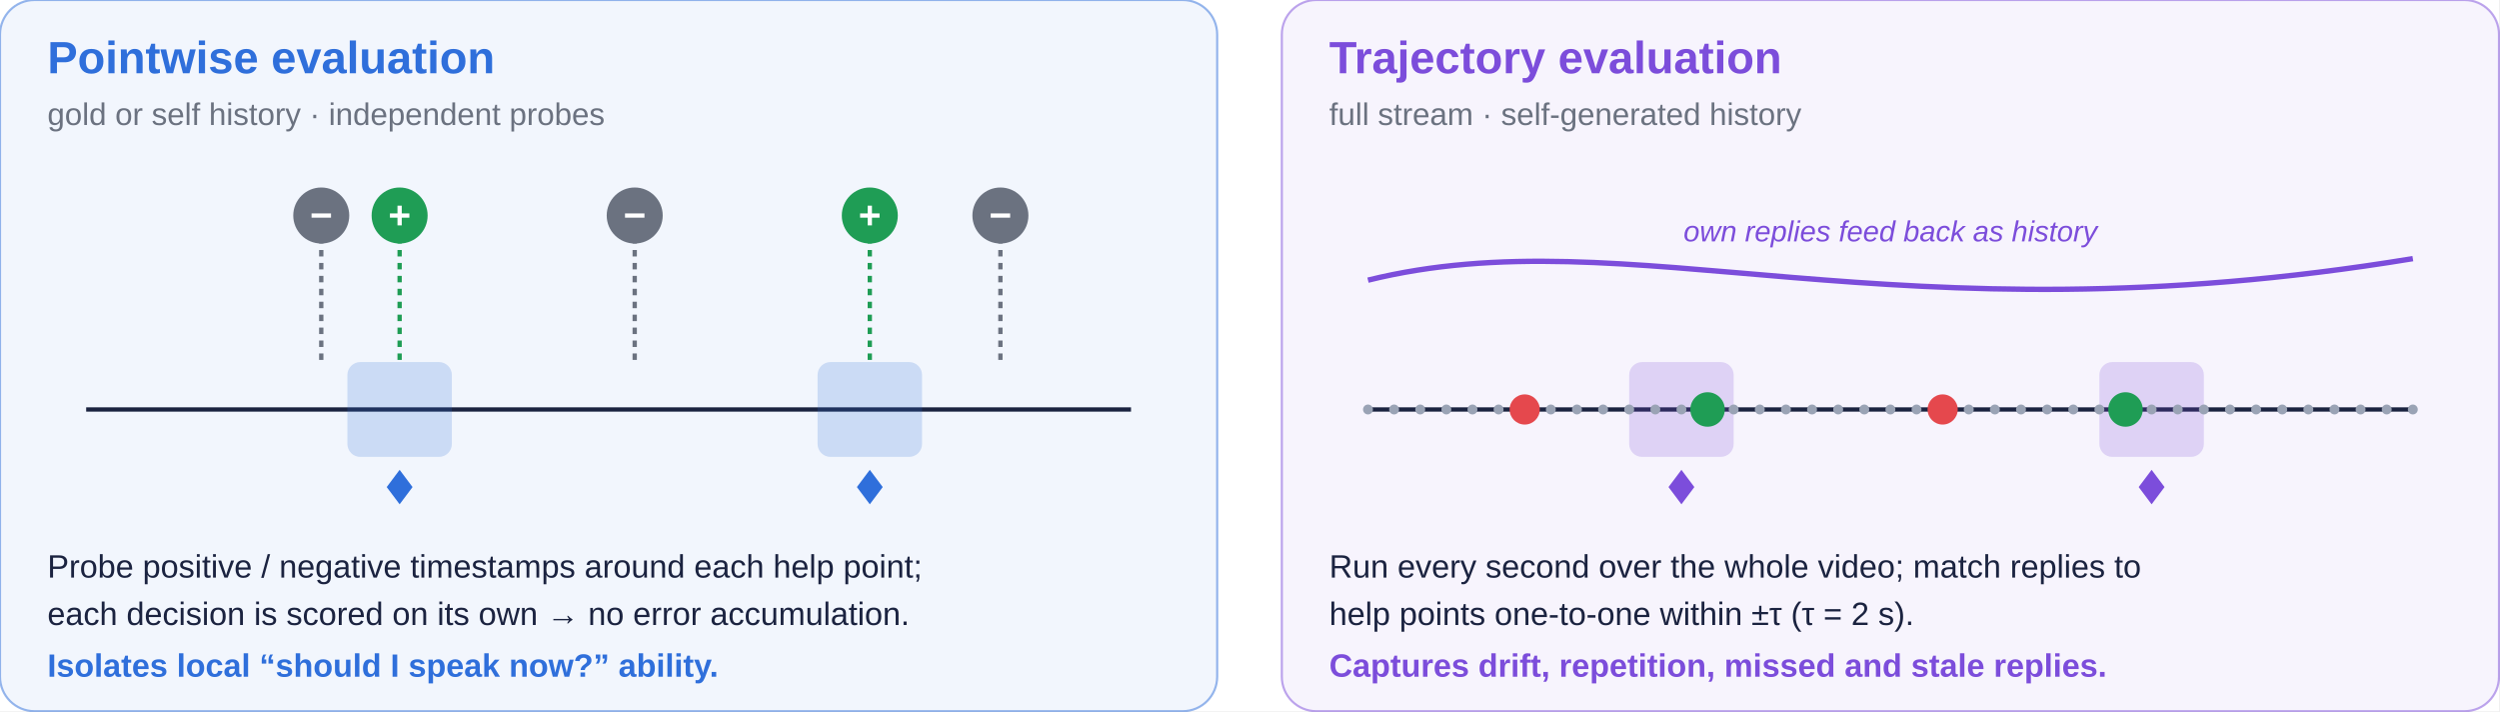
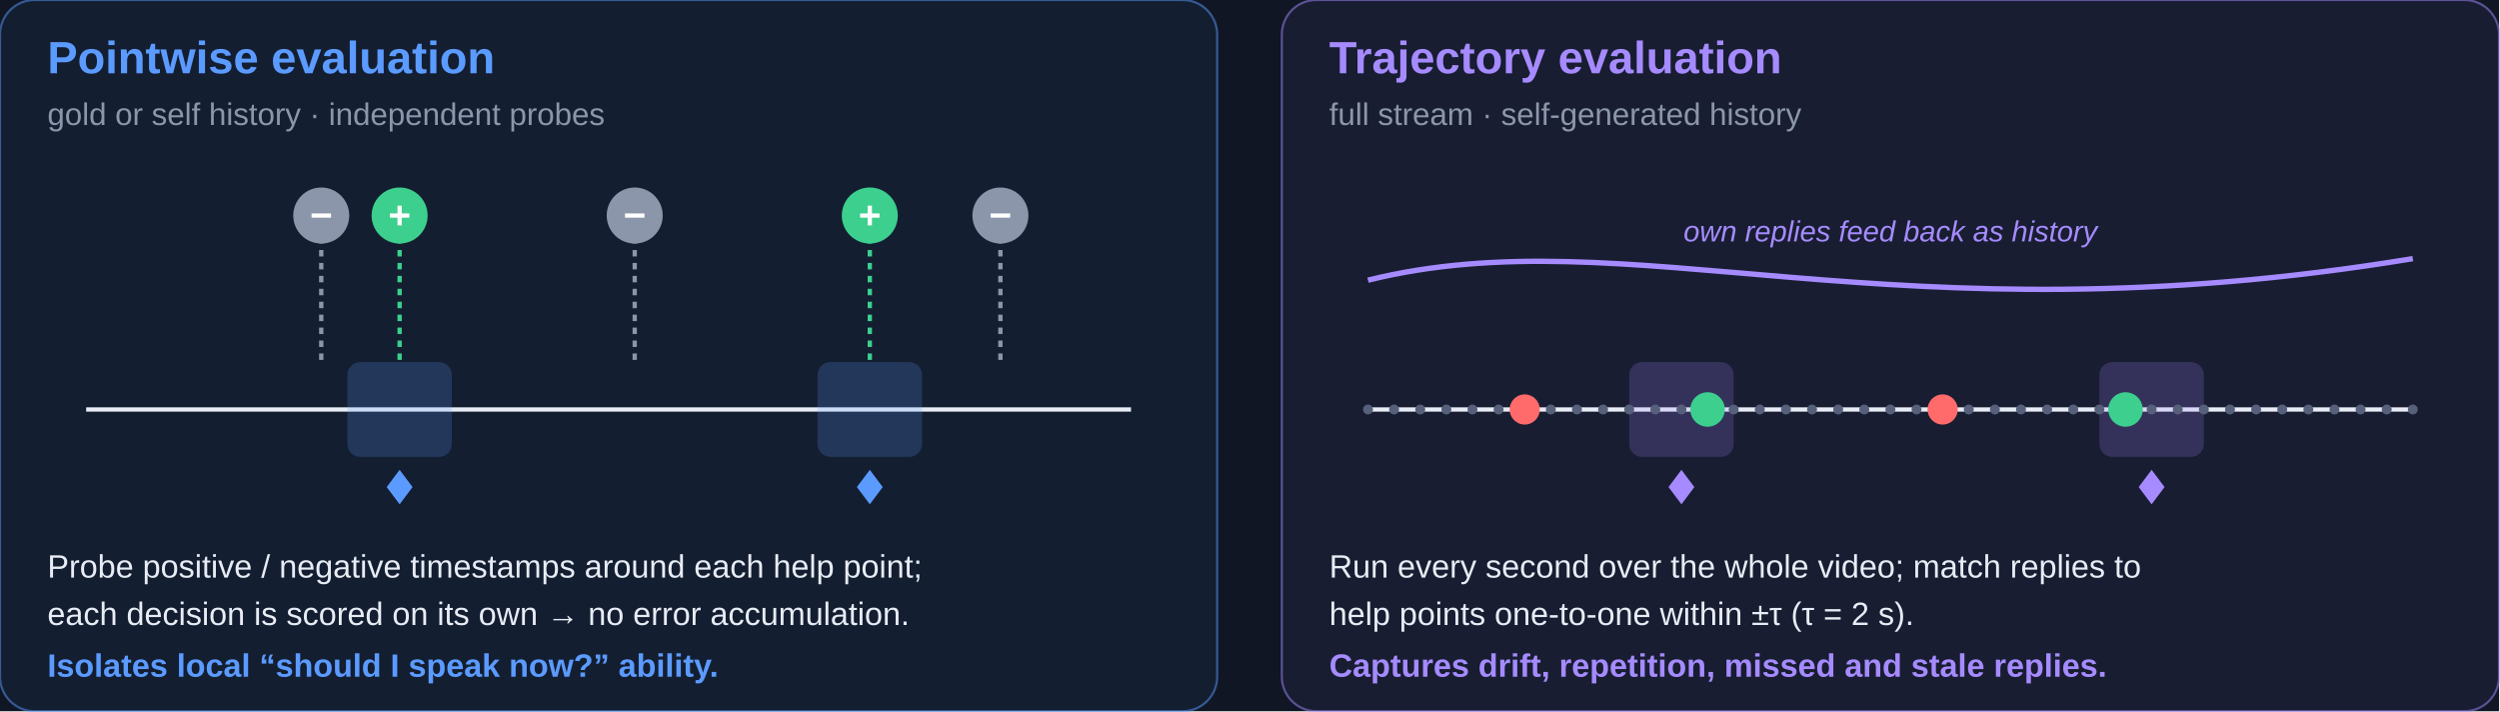
<svg xmlns="http://www.w3.org/2000/svg" xml:space="preserve" viewBox="0 0 1160 330" width="1160" height="330" font-family="Calibri, Carlito, 'Liberation Sans', Arial, sans-serif">
  <style>
+ text:not([fill]) { fill: #E7ECF5; }
.a { animation: fu .55s cubic-bezier(.2,.7,.2,1) both; transform-box: fill-box; transform-origin: center; }
.pop { animation-name: pop; animation-duration: .5s; }
.lit { animation-name: lit; animation-duration: .35s; }
.fade { animation-name: fd; animation-duration: .6s; }
.grow { animation-name: grow; animation-duration: .7s; transform-origin: left center; }
@keyframes fu { from { opacity: 0; transform: translateY(14px); } to { opacity: 1; transform: none; } }
@keyframes fd { from { opacity: 0; } to { opacity: 1; } }
@keyframes pop { 0% { opacity: 0; transform: scale(.2); } 70% { opacity: 1; transform: scale(1.18); } 100% { transform: scale(1); } }
@keyframes lit { from { opacity: 0; transform: scale(.4); } to { opacity: 1; transform: none; } }
@keyframes grow { from { opacity: 0; transform: scaleX(0); } to { opacity: 1; transform: none; } }
</style>
-   <rect width="1160" height="330" fill="#FFFFFF" />
+   <rect width="1160" height="330" fill="#101624" />
  <g class="a fade" style="animation-delay:0.00s">
-     <rect x="0" y="0" width="565" height="330" rx="16" fill="#2F6FDB" fill-opacity="0.06" stroke="#2F6FDB" stroke-opacity="0.5" />
-     <text x="22" y="34" font-size="21" fill="#2F6FDB" font-weight="bold" text-anchor="start">Pointwise evaluation</text>
-     <text x="22" y="58" font-size="14.5" fill="#6B7280" font-weight="normal" text-anchor="start">gold or self history · independent probes</text>
+     <rect x="0" y="0" width="565" height="330" rx="16" fill="#5B9BFF" fill-opacity="0.06" stroke="#5B9BFF" stroke-opacity="0.5" />
+     <text x="22" y="34" font-size="21" fill="#5B9BFF" font-weight="bold" text-anchor="start">Pointwise evaluation</text>
+     <text x="22" y="58" font-size="14.5" fill="#8C96AA" font-weight="normal" text-anchor="start">gold or self history · independent probes</text>
  </g>
  <g class="a grow" style="animation-delay:0.20s">
-     <line x1="40.0" y1="190" x2="525.0" y2="190" stroke="#1B2340" stroke-width="2" />
+     <line x1="40.0" y1="190" x2="525.0" y2="190" stroke="#E7ECF5" stroke-width="2" />
  </g>
  <g class="a fade" style="animation-delay:0.40s">
-     <rect x="161.25" y="168" width="48.5" height="44" rx="6" fill="#2F6FDB" fill-opacity="0.2" />
-     <path d="M185.5 218 l6 8 l-6 8 l-6 -8 z" fill="#2F6FDB" />
+     <rect x="161.25" y="168" width="48.5" height="44" rx="6" fill="#5B9BFF" fill-opacity="0.2" />
+     <path d="M185.5 218 l6 8 l-6 8 l-6 -8 z" fill="#5B9BFF" />
  </g>
  <g class="a fade" style="animation-delay:0.40s">
-     <rect x="379.5" y="168" width="48.5" height="44" rx="6" fill="#2F6FDB" fill-opacity="0.2" />
-     <path d="M403.75 218 l6 8 l-6 8 l-6 -8 z" fill="#2F6FDB" />
+     <rect x="379.5" y="168" width="48.5" height="44" rx="6" fill="#5B9BFF" fill-opacity="0.2" />
+     <path d="M403.75 218 l6 8 l-6 8 l-6 -8 z" fill="#5B9BFF" />
  </g>
  <g class="a " style="animation-delay:0.70s">
-     <line x1="185.5" y1="110" x2="185.5" y2="168" stroke="#1F9D55" stroke-width="2" stroke-dasharray="3 3" />
-     <circle cx="185.5" cy="100" r="13" fill="#1F9D55" />
+     <line x1="185.5" y1="110" x2="185.5" y2="168" stroke="#3CCF8E" stroke-width="2" stroke-dasharray="3 3" />
+     <circle cx="185.5" cy="100" r="13" fill="#3CCF8E" />
    <text x="185.5" y="106" font-size="18" fill="#FFFFFF" font-weight="bold" text-anchor="middle">+</text>
  </g>
  <g class="a " style="animation-delay:0.92s">
-     <line x1="149.125" y1="110" x2="149.125" y2="168" stroke="#6B7280" stroke-width="2" stroke-dasharray="3 3" />
-     <circle cx="149.125" cy="100" r="13" fill="#6B7280" />
+     <line x1="149.125" y1="110" x2="149.125" y2="168" stroke="#8C96AA" stroke-width="2" stroke-dasharray="3 3" />
+     <circle cx="149.125" cy="100" r="13" fill="#8C96AA" />
    <text x="149.125" y="106" font-size="18" fill="#FFFFFF" font-weight="bold" text-anchor="middle">−</text>
  </g>
  <g class="a " style="animation-delay:1.14s">
-     <line x1="294.625" y1="110" x2="294.625" y2="168" stroke="#6B7280" stroke-width="2" stroke-dasharray="3 3" />
-     <circle cx="294.625" cy="100" r="13" fill="#6B7280" />
+     <line x1="294.625" y1="110" x2="294.625" y2="168" stroke="#8C96AA" stroke-width="2" stroke-dasharray="3 3" />
+     <circle cx="294.625" cy="100" r="13" fill="#8C96AA" />
    <text x="294.625" y="106" font-size="18" fill="#FFFFFF" font-weight="bold" text-anchor="middle">−</text>
  </g>
  <g class="a " style="animation-delay:1.36s">
-     <line x1="403.75" y1="110" x2="403.75" y2="168" stroke="#1F9D55" stroke-width="2" stroke-dasharray="3 3" />
-     <circle cx="403.75" cy="100" r="13" fill="#1F9D55" />
+     <line x1="403.75" y1="110" x2="403.75" y2="168" stroke="#3CCF8E" stroke-width="2" stroke-dasharray="3 3" />
+     <circle cx="403.75" cy="100" r="13" fill="#3CCF8E" />
    <text x="403.75" y="106" font-size="18" fill="#FFFFFF" font-weight="bold" text-anchor="middle">+</text>
  </g>
  <g class="a " style="animation-delay:1.58s">
-     <line x1="464.375" y1="110" x2="464.375" y2="168" stroke="#6B7280" stroke-width="2" stroke-dasharray="3 3" />
-     <circle cx="464.375" cy="100" r="13" fill="#6B7280" />
+     <line x1="464.375" y1="110" x2="464.375" y2="168" stroke="#8C96AA" stroke-width="2" stroke-dasharray="3 3" />
+     <circle cx="464.375" cy="100" r="13" fill="#8C96AA" />
    <text x="464.375" y="106" font-size="18" fill="#FFFFFF" font-weight="bold" text-anchor="middle">−</text>
  </g>
  <g class="a " style="animation-delay:1.90s">
-     <text x="22" y="268" font-size="15" fill="#1B2340" font-weight="normal" text-anchor="start">Probe positive / negative timestamps around each help point;</text>
-     <text x="22" y="290" font-size="15" fill="#1B2340" font-weight="normal" text-anchor="start">each decision is scored on its own → no error accumulation.</text>
-     <text x="22" y="314" font-size="15" fill="#2F6FDB" font-weight="bold" text-anchor="start">Isolates local “should I speak now?” ability.</text>
+     <text x="22" y="268" font-size="15" fill="#E7ECF5" font-weight="normal" text-anchor="start">Probe positive / negative timestamps around each help point;</text>
+     <text x="22" y="290" font-size="15" fill="#E7ECF5" font-weight="normal" text-anchor="start">each decision is scored on its own → no error accumulation.</text>
+     <text x="22" y="314" font-size="15" fill="#5B9BFF" font-weight="bold" text-anchor="start">Isolates local “should I speak now?” ability.</text>
  </g>
  <g class="a fade" style="animation-delay:2.40s">
-     <rect x="595" y="0" width="565" height="330" rx="16" fill="#7C4DDB" fill-opacity="0.06" stroke="#7C4DDB" stroke-opacity="0.5" />
-     <text x="617" y="34" font-size="21" fill="#7C4DDB" font-weight="bold" text-anchor="start">Trajectory evaluation</text>
-     <text x="617" y="58" font-size="14.5" fill="#6B7280" font-weight="normal" text-anchor="start">full stream · self-generated history</text>
+     <rect x="595" y="0" width="565" height="330" rx="16" fill="#A58BFF" fill-opacity="0.06" stroke="#A58BFF" stroke-opacity="0.5" />
+     <text x="617" y="34" font-size="21" fill="#A58BFF" font-weight="bold" text-anchor="start">Trajectory evaluation</text>
+     <text x="617" y="58" font-size="14.5" fill="#8C96AA" font-weight="normal" text-anchor="start">full stream · self-generated history</text>
  </g>
  <g class="a grow" style="animation-delay:2.60s">
-     <line x1="635.0" y1="190" x2="1120.0" y2="190" stroke="#1B2340" stroke-width="2" />
+     <line x1="635.0" y1="190" x2="1120.0" y2="190" stroke="#E7ECF5" stroke-width="2" />
  </g>
  <g class="a fade" style="animation-delay:2.80s">
-     <rect x="756.25" y="168" width="48.5" height="44" rx="6" fill="#7C4DDB" fill-opacity="0.2" />
-     <path d="M780.5 218 l6 8 l-6 8 l-6 -8 z" fill="#7C4DDB" />
+     <rect x="756.25" y="168" width="48.5" height="44" rx="6" fill="#A58BFF" fill-opacity="0.2" />
+     <path d="M780.5 218 l6 8 l-6 8 l-6 -8 z" fill="#A58BFF" />
  </g>
  <g class="a fade" style="animation-delay:2.80s">
-     <rect x="974.5" y="168" width="48.5" height="44" rx="6" fill="#7C4DDB" fill-opacity="0.2" />
-     <path d="M998.75 218 l6 8 l-6 8 l-6 -8 z" fill="#7C4DDB" />
+     <rect x="974.5" y="168" width="48.5" height="44" rx="6" fill="#A58BFF" fill-opacity="0.2" />
+     <path d="M998.75 218 l6 8 l-6 8 l-6 -8 z" fill="#A58BFF" />
  </g>
  <g class="a lit" style="animation-delay:3.00s">
-     <circle cx="635.0" cy="190" r="2.3" fill="#9AA3B5" />
+     <circle cx="635.0" cy="190" r="2.3" fill="#56607A" />
  </g>
  <g class="a lit" style="animation-delay:3.05s">
-     <circle cx="647.125" cy="190" r="2.3" fill="#9AA3B5" />
+     <circle cx="647.125" cy="190" r="2.3" fill="#56607A" />
  </g>
  <g class="a lit" style="animation-delay:3.10s">
-     <circle cx="659.25" cy="190" r="2.3" fill="#9AA3B5" />
+     <circle cx="659.25" cy="190" r="2.3" fill="#56607A" />
  </g>
  <g class="a lit" style="animation-delay:3.15s">
-     <circle cx="671.375" cy="190" r="2.3" fill="#9AA3B5" />
+     <circle cx="671.375" cy="190" r="2.3" fill="#56607A" />
  </g>
  <g class="a lit" style="animation-delay:3.20s">
-     <circle cx="683.5" cy="190" r="2.3" fill="#9AA3B5" />
+     <circle cx="683.5" cy="190" r="2.3" fill="#56607A" />
  </g>
  <g class="a lit" style="animation-delay:3.25s">
-     <circle cx="695.625" cy="190" r="2.3" fill="#9AA3B5" />
+     <circle cx="695.625" cy="190" r="2.3" fill="#56607A" />
  </g>
  <g class="a pop" style="animation-delay:3.30s">
-     <circle cx="707.75" cy="190" r="7" fill="#E5484D" />
+     <circle cx="707.75" cy="190" r="7" fill="#FF6B6B" />
  </g>
  <g class="a lit" style="animation-delay:3.35s">
-     <circle cx="719.875" cy="190" r="2.3" fill="#9AA3B5" />
+     <circle cx="719.875" cy="190" r="2.3" fill="#56607A" />
  </g>
  <g class="a lit" style="animation-delay:3.40s">
-     <circle cx="732.0" cy="190" r="2.3" fill="#9AA3B5" />
+     <circle cx="732.0" cy="190" r="2.3" fill="#56607A" />
  </g>
  <g class="a lit" style="animation-delay:3.45s">
-     <circle cx="744.125" cy="190" r="2.3" fill="#9AA3B5" />
+     <circle cx="744.125" cy="190" r="2.3" fill="#56607A" />
  </g>
  <g class="a lit" style="animation-delay:3.50s">
-     <circle cx="756.25" cy="190" r="2.3" fill="#9AA3B5" />
+     <circle cx="756.25" cy="190" r="2.3" fill="#56607A" />
  </g>
  <g class="a lit" style="animation-delay:3.55s">
-     <circle cx="768.375" cy="190" r="2.3" fill="#9AA3B5" />
+     <circle cx="768.375" cy="190" r="2.3" fill="#56607A" />
  </g>
  <g class="a lit" style="animation-delay:3.60s">
-     <circle cx="780.5" cy="190" r="2.3" fill="#9AA3B5" />
+     <circle cx="780.5" cy="190" r="2.3" fill="#56607A" />
  </g>
  <g class="a pop" style="animation-delay:3.65s">
-     <circle cx="792.625" cy="190" r="8" fill="#1F9D55" />
+     <circle cx="792.625" cy="190" r="8" fill="#3CCF8E" />
  </g>
  <g class="a lit" style="animation-delay:3.70s">
-     <circle cx="804.75" cy="190" r="2.3" fill="#9AA3B5" />
+     <circle cx="804.75" cy="190" r="2.3" fill="#56607A" />
  </g>
  <g class="a lit" style="animation-delay:3.75s">
-     <circle cx="816.875" cy="190" r="2.3" fill="#9AA3B5" />
+     <circle cx="816.875" cy="190" r="2.3" fill="#56607A" />
  </g>
  <g class="a lit" style="animation-delay:3.80s">
-     <circle cx="829.0" cy="190" r="2.3" fill="#9AA3B5" />
+     <circle cx="829.0" cy="190" r="2.3" fill="#56607A" />
  </g>
  <g class="a lit" style="animation-delay:3.85s">
-     <circle cx="841.125" cy="190" r="2.3" fill="#9AA3B5" />
+     <circle cx="841.125" cy="190" r="2.3" fill="#56607A" />
  </g>
  <g class="a lit" style="animation-delay:3.90s">
-     <circle cx="853.25" cy="190" r="2.3" fill="#9AA3B5" />
+     <circle cx="853.25" cy="190" r="2.3" fill="#56607A" />
  </g>
  <g class="a lit" style="animation-delay:3.95s">
-     <circle cx="865.375" cy="190" r="2.3" fill="#9AA3B5" />
+     <circle cx="865.375" cy="190" r="2.3" fill="#56607A" />
  </g>
  <g class="a lit" style="animation-delay:4.00s">
-     <circle cx="877.5" cy="190" r="2.3" fill="#9AA3B5" />
+     <circle cx="877.5" cy="190" r="2.3" fill="#56607A" />
  </g>
  <g class="a lit" style="animation-delay:4.05s">
-     <circle cx="889.625" cy="190" r="2.3" fill="#9AA3B5" />
+     <circle cx="889.625" cy="190" r="2.3" fill="#56607A" />
  </g>
  <g class="a pop" style="animation-delay:4.10s">
-     <circle cx="901.75" cy="190" r="7" fill="#E5484D" />
+     <circle cx="901.75" cy="190" r="7" fill="#FF6B6B" />
  </g>
  <g class="a lit" style="animation-delay:4.15s">
-     <circle cx="913.875" cy="190" r="2.3" fill="#9AA3B5" />
+     <circle cx="913.875" cy="190" r="2.3" fill="#56607A" />
  </g>
  <g class="a lit" style="animation-delay:4.20s">
-     <circle cx="926.0" cy="190" r="2.3" fill="#9AA3B5" />
+     <circle cx="926.0" cy="190" r="2.3" fill="#56607A" />
  </g>
  <g class="a lit" style="animation-delay:4.25s">
-     <circle cx="938.125" cy="190" r="2.3" fill="#9AA3B5" />
+     <circle cx="938.125" cy="190" r="2.3" fill="#56607A" />
  </g>
  <g class="a lit" style="animation-delay:4.30s">
-     <circle cx="950.25" cy="190" r="2.3" fill="#9AA3B5" />
+     <circle cx="950.25" cy="190" r="2.3" fill="#56607A" />
  </g>
  <g class="a lit" style="animation-delay:4.35s">
-     <circle cx="962.375" cy="190" r="2.3" fill="#9AA3B5" />
+     <circle cx="962.375" cy="190" r="2.3" fill="#56607A" />
  </g>
  <g class="a lit" style="animation-delay:4.40s">
-     <circle cx="974.5" cy="190" r="2.3" fill="#9AA3B5" />
+     <circle cx="974.5" cy="190" r="2.3" fill="#56607A" />
  </g>
  <g class="a pop" style="animation-delay:4.45s">
-     <circle cx="986.625" cy="190" r="8" fill="#1F9D55" />
+     <circle cx="986.625" cy="190" r="8" fill="#3CCF8E" />
  </g>
  <g class="a lit" style="animation-delay:4.50s">
-     <circle cx="998.75" cy="190" r="2.3" fill="#9AA3B5" />
+     <circle cx="998.75" cy="190" r="2.3" fill="#56607A" />
  </g>
  <g class="a lit" style="animation-delay:4.55s">
-     <circle cx="1010.875" cy="190" r="2.3" fill="#9AA3B5" />
+     <circle cx="1010.875" cy="190" r="2.3" fill="#56607A" />
  </g>
  <g class="a lit" style="animation-delay:4.60s">
-     <circle cx="1023.0" cy="190" r="2.3" fill="#9AA3B5" />
+     <circle cx="1023.0" cy="190" r="2.3" fill="#56607A" />
  </g>
  <g class="a lit" style="animation-delay:4.65s">
-     <circle cx="1035.125" cy="190" r="2.3" fill="#9AA3B5" />
+     <circle cx="1035.125" cy="190" r="2.3" fill="#56607A" />
  </g>
  <g class="a lit" style="animation-delay:4.70s">
-     <circle cx="1047.25" cy="190" r="2.3" fill="#9AA3B5" />
+     <circle cx="1047.25" cy="190" r="2.3" fill="#56607A" />
  </g>
  <g class="a lit" style="animation-delay:4.75s">
-     <circle cx="1059.375" cy="190" r="2.3" fill="#9AA3B5" />
+     <circle cx="1059.375" cy="190" r="2.3" fill="#56607A" />
  </g>
  <g class="a lit" style="animation-delay:4.80s">
-     <circle cx="1071.5" cy="190" r="2.3" fill="#9AA3B5" />
+     <circle cx="1071.5" cy="190" r="2.3" fill="#56607A" />
  </g>
  <g class="a lit" style="animation-delay:4.85s">
-     <circle cx="1083.625" cy="190" r="2.3" fill="#9AA3B5" />
+     <circle cx="1083.625" cy="190" r="2.3" fill="#56607A" />
  </g>
  <g class="a lit" style="animation-delay:4.90s">
-     <circle cx="1095.75" cy="190" r="2.3" fill="#9AA3B5" />
+     <circle cx="1095.75" cy="190" r="2.3" fill="#56607A" />
  </g>
  <g class="a lit" style="animation-delay:4.95s">
-     <circle cx="1107.875" cy="190" r="2.3" fill="#9AA3B5" />
+     <circle cx="1107.875" cy="190" r="2.3" fill="#56607A" />
  </g>
  <g class="a lit" style="animation-delay:5.00s">
-     <circle cx="1120.0" cy="190" r="2.3" fill="#9AA3B5" />
+     <circle cx="1120.0" cy="190" r="2.3" fill="#56607A" />
  </g>
  <g class="a fade" style="animation-delay:5.20s">
-     <path d="M635.0 130 C 756.25 100, 877.5 160, 1120.0 120" fill="none" stroke="#7C4DDB" stroke-width="2.5" />
-     <text x="877.5" y="112" font-size="13.5" fill="#7C4DDB" font-weight="normal" text-anchor="middle" font-style="italic">own replies feed back as history</text>
+     <path d="M635.0 130 C 756.25 100, 877.5 160, 1120.0 120" fill="none" stroke="#A58BFF" stroke-width="2.5" />
+     <text x="877.5" y="112" font-size="13.5" fill="#A58BFF" font-weight="normal" text-anchor="middle" font-style="italic">own replies feed back as history</text>
  </g>
  <g class="a " style="animation-delay:5.50s">
-     <text x="617" y="268" font-size="15" fill="#1B2340" font-weight="normal" text-anchor="start">Run every second over the whole video; match replies to</text>
-     <text x="617" y="290" font-size="15" fill="#1B2340" font-weight="normal" text-anchor="start">help points one-to-one within ±τ (τ = 2 s).</text>
-     <text x="617" y="314" font-size="15" fill="#7C4DDB" font-weight="bold" text-anchor="start">Captures drift, repetition, missed and stale replies.</text>
+     <text x="617" y="268" font-size="15" fill="#E7ECF5" font-weight="normal" text-anchor="start">Run every second over the whole video; match replies to</text>
+     <text x="617" y="290" font-size="15" fill="#E7ECF5" font-weight="normal" text-anchor="start">help points one-to-one within ±τ (τ = 2 s).</text>
+     <text x="617" y="314" font-size="15" fill="#A58BFF" font-weight="bold" text-anchor="start">Captures drift, repetition, missed and stale replies.</text>
  </g>
</svg>
